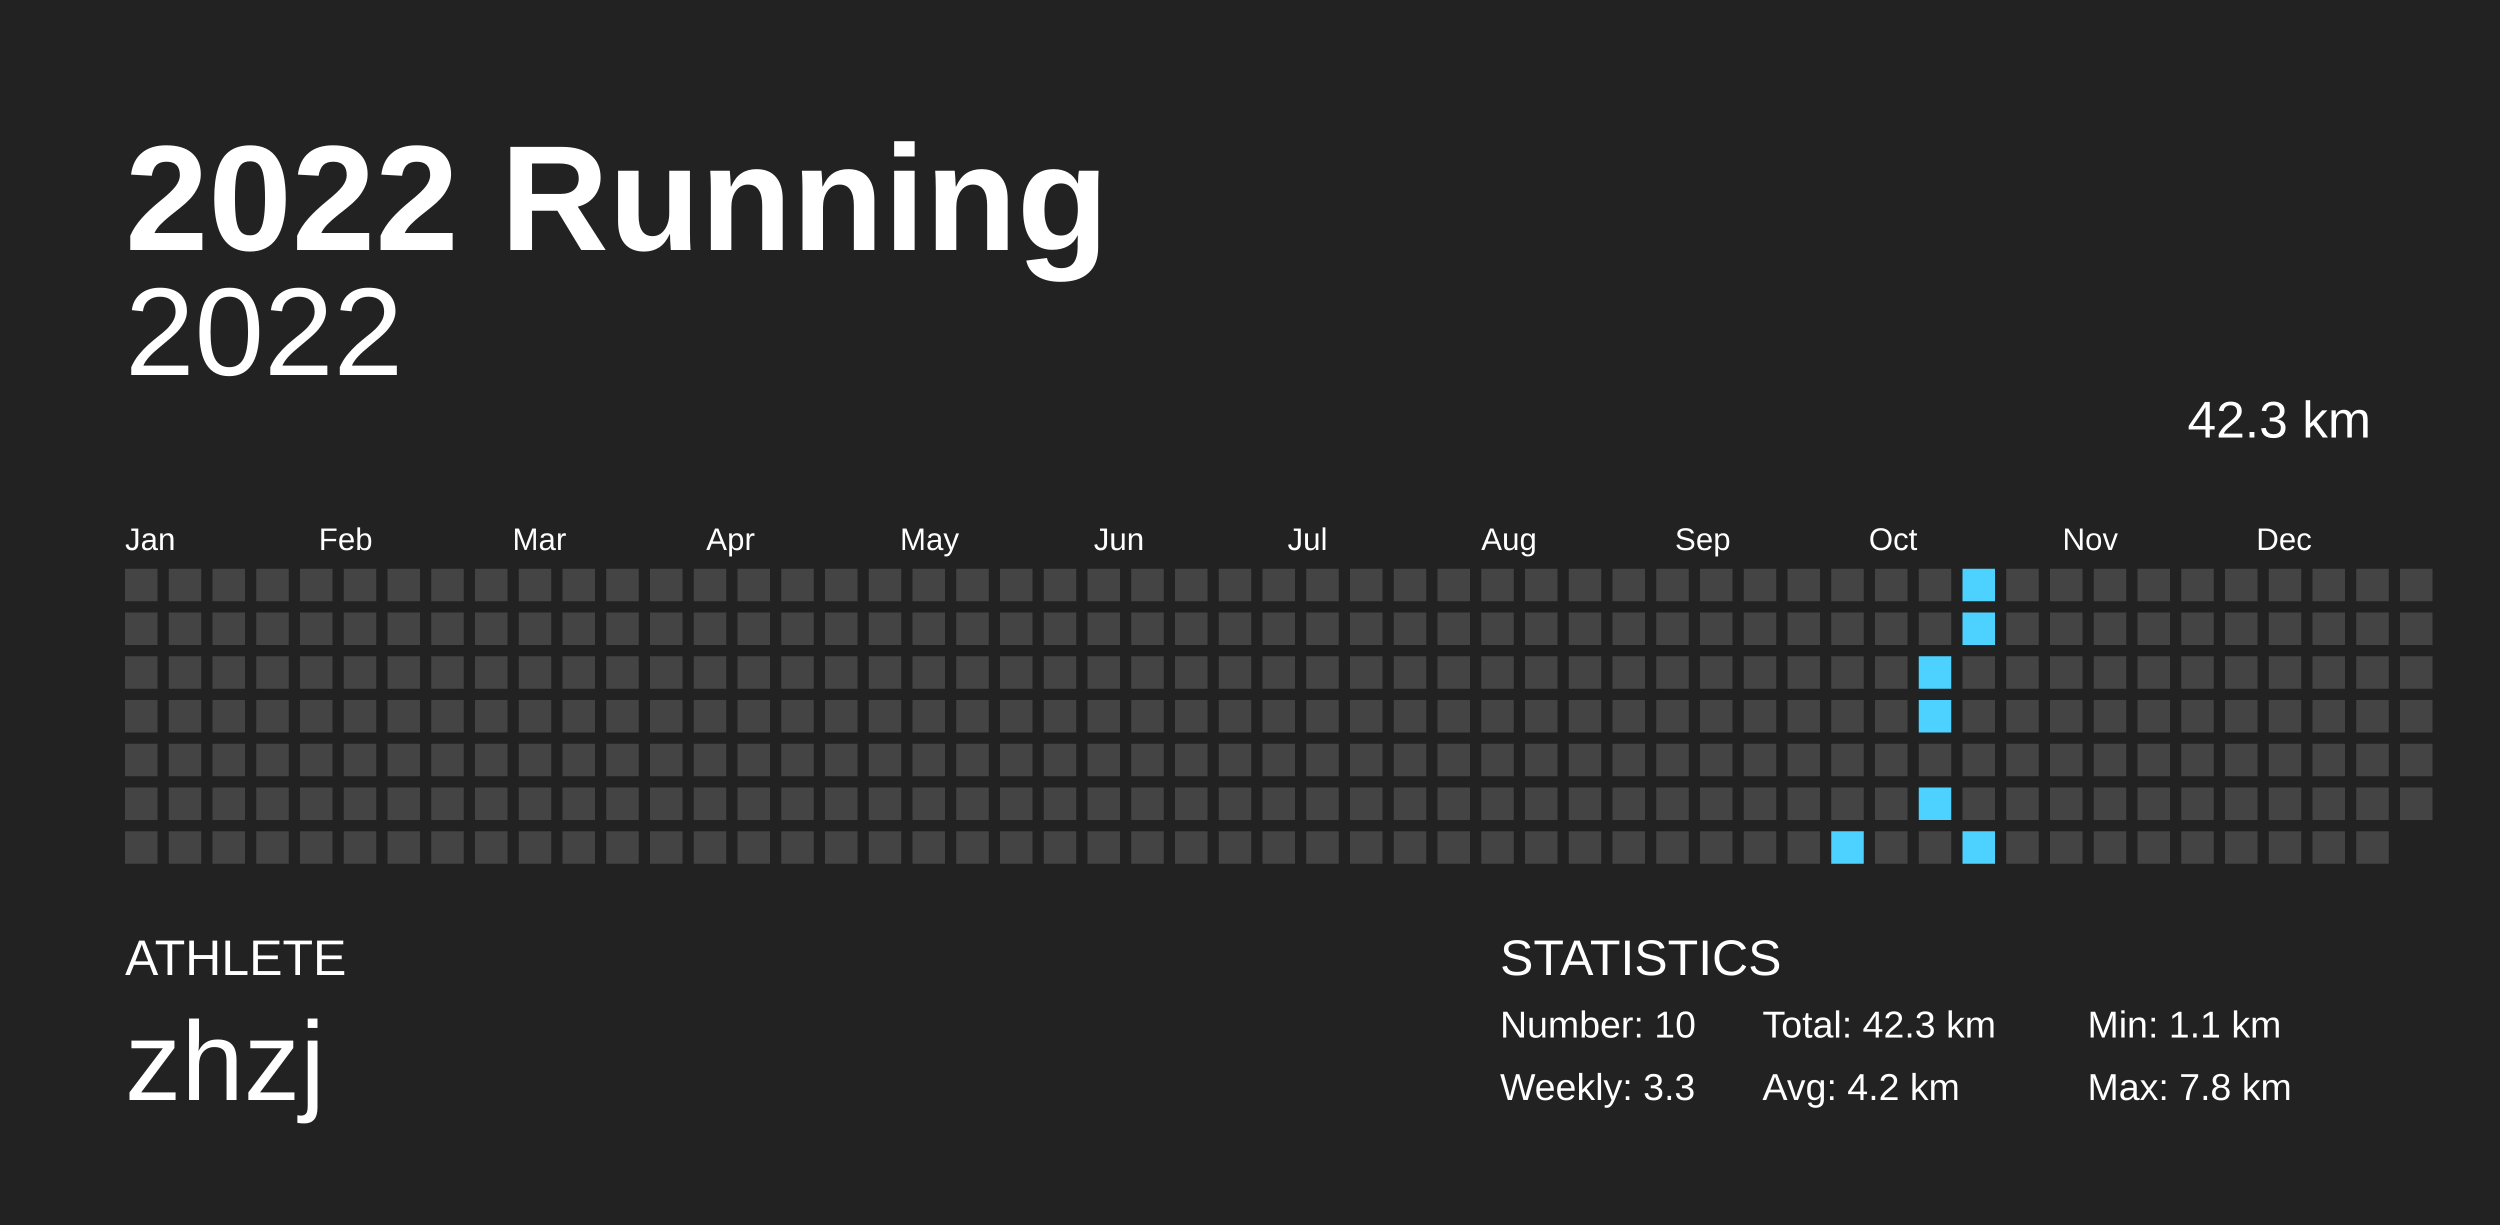
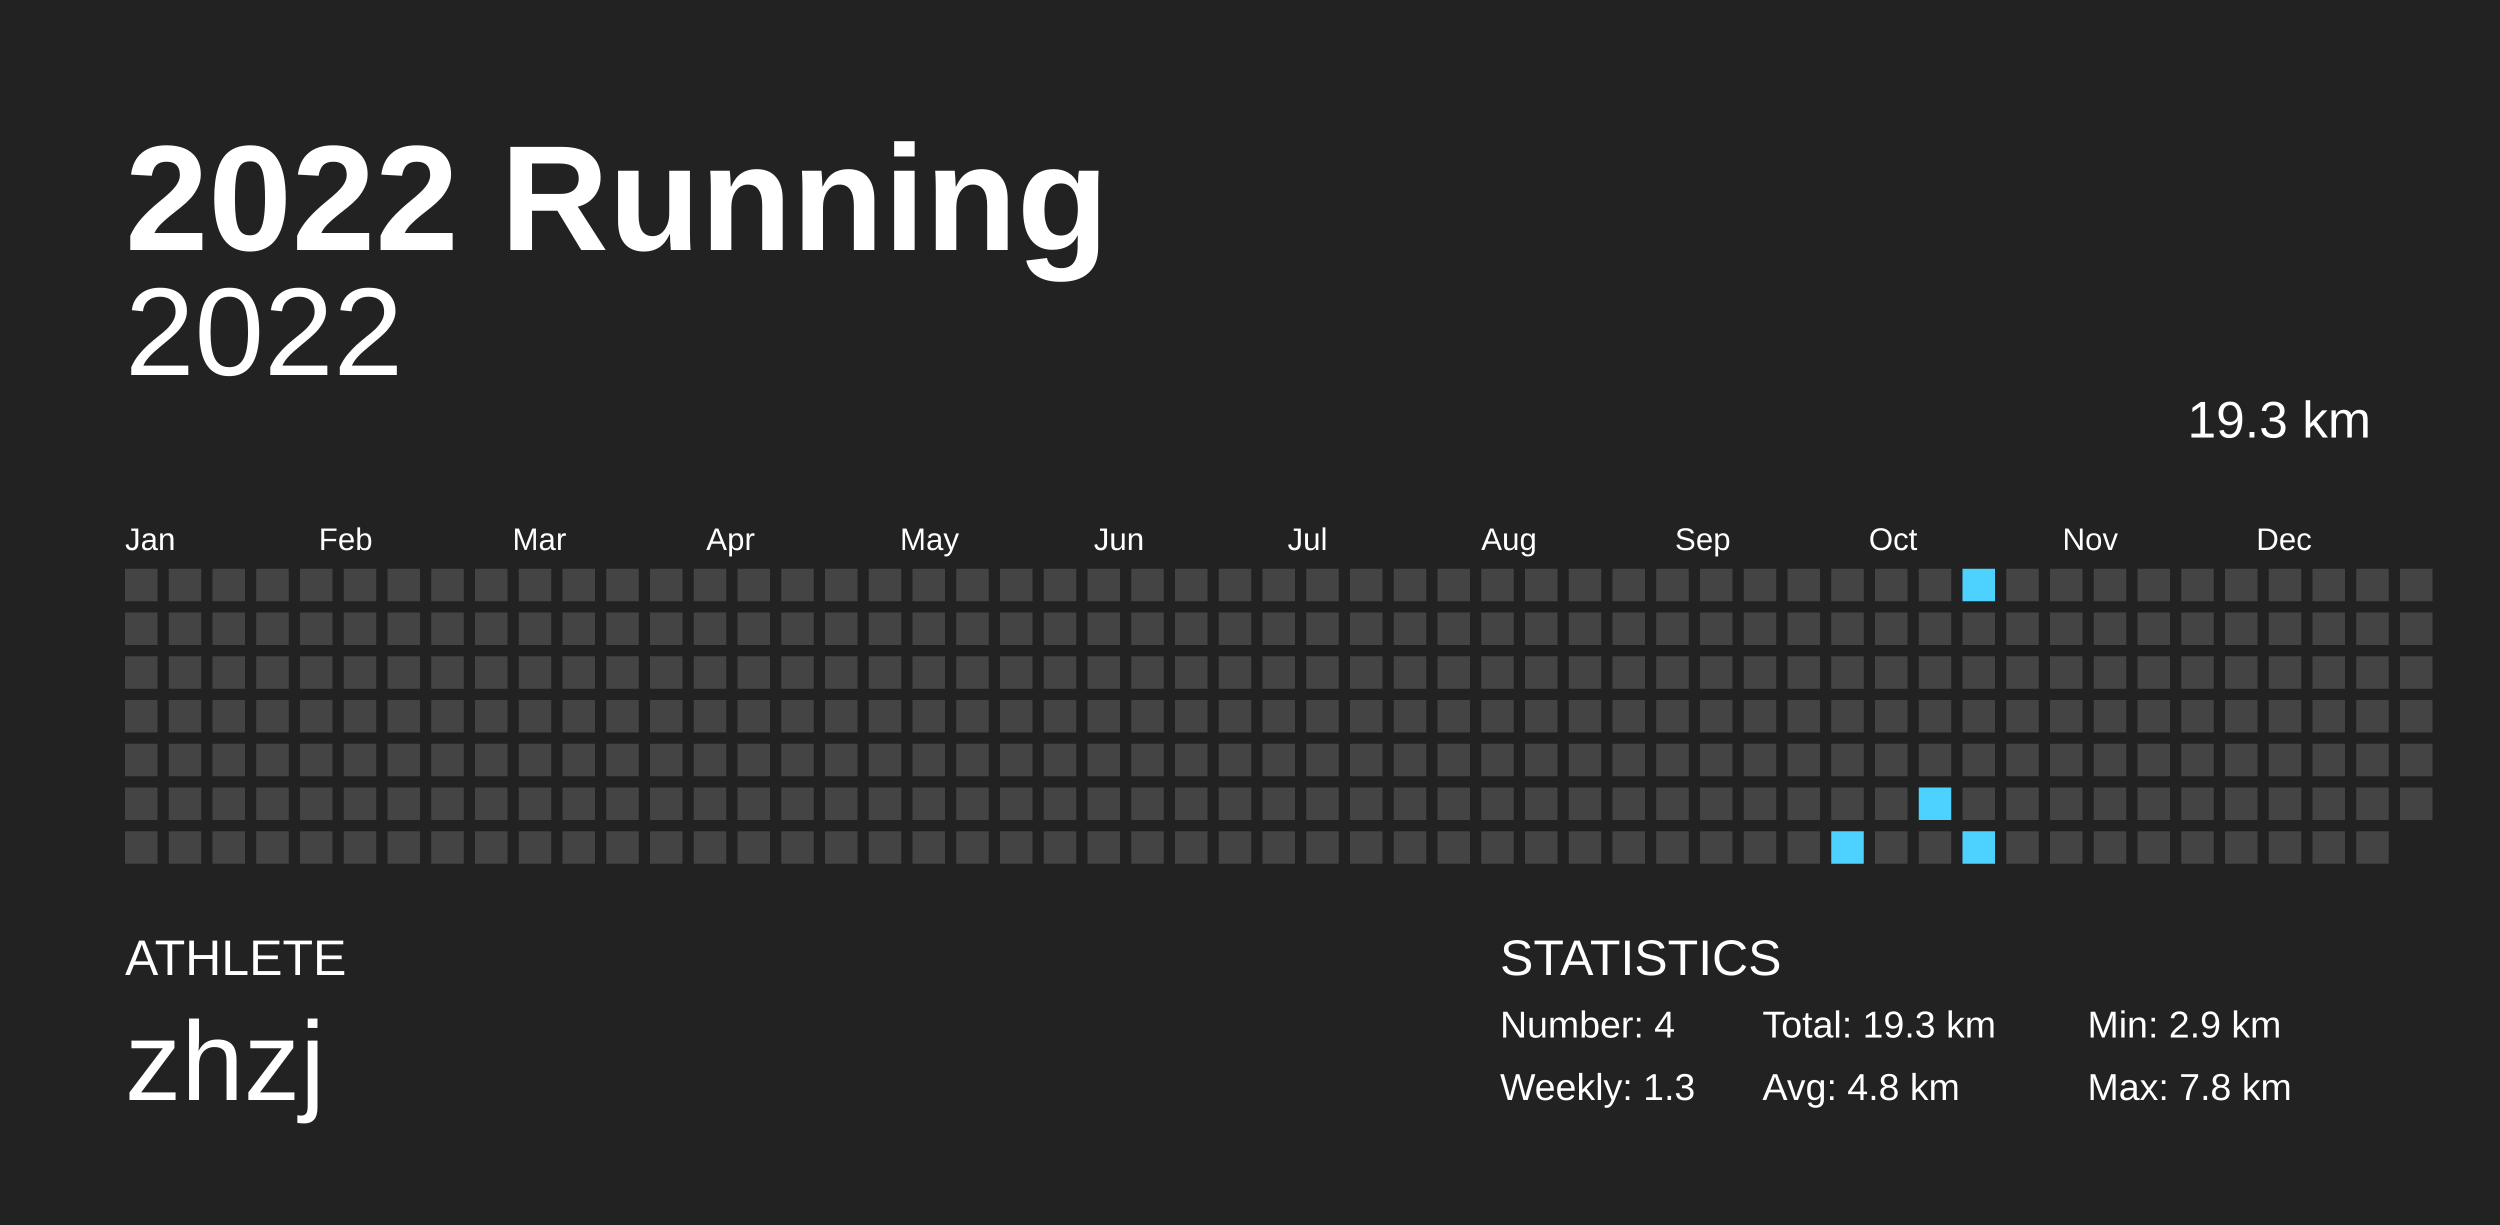
<svg xmlns="http://www.w3.org/2000/svg" baseProfile="full" height="98mm" version="1.1" viewBox="0,0,200,98" width="200mm">
  <defs />
  <rect fill="#222222" height="98" width="200" x="0" y="0" />
  <text fill="#FFFFFF" style="font-size:12px; font-family:Arial; font-weight:bold;" x="10" y="20">2022 Running</text>
  <text fill="#FFFFFF" style="font-size:4px; font-family:Arial" x="10" y="78">ATHLETE</text>
  <text fill="#FFFFFF" style="font-size:9px; font-family:Arial" x="10" y="88">zhzj</text>
  <text fill="#FFFFFF" style="font-size:4px; font-family:Arial" x="120" y="78">STATISTICS</text>
-   <text fill="#FFFFFF" style="font-size:3px; font-family:Arial" x="120" y="83">Number: 10</text>
-   <text fill="#FFFFFF" style="font-size:3px; font-family:Arial" x="120" y="88">Weekly: 3.3</text>
-   <text fill="#FFFFFF" style="font-size:3px; font-family:Arial" x="141" y="83">Total: 42.3 km</text>
-   <text fill="#FFFFFF" style="font-size:3px; font-family:Arial" x="141" y="88">Avg: 4.2 km</text>
-   <text fill="#FFFFFF" style="font-size:3px; font-family:Arial" x="167" y="83">Min: 1.1 km</text>
+   <text fill="#FFFFFF" style="font-size:3px; font-family:Arial" x="120" y="83">Number: 4</text>
+   <text fill="#FFFFFF" style="font-size:3px; font-family:Arial" x="120" y="88">Weekly: 1.3</text>
+   <text fill="#FFFFFF" style="font-size:3px; font-family:Arial" x="141" y="83">Total: 19.3 km</text>
+   <text fill="#FFFFFF" style="font-size:3px; font-family:Arial" x="141" y="88">Avg: 4.8 km</text>
+   <text fill="#FFFFFF" style="font-size:3px; font-family:Arial" x="167" y="83">Min: 2.9 km</text>
  <text fill="#FFFFFF" style="font-size:3px; font-family:Arial" x="167" y="88">Max: 7.8 km</text>
  <text alignment-baseline="hanging" fill="#FFFFFF" style="font-size:10.0px; font-family:Arial;" x="10" y="30">2022</text>
-   <text alignment-baseline="hanging" fill="#FFFFFF" style="font-size:4.125px; font-family:Arial;" x="175" y="35">42.3 km</text>
+   <text alignment-baseline="hanging" fill="#FFFFFF" style="font-size:4.125px; font-family:Arial;" x="175" y="35">19.3 km</text>
  <text fill="#FFFFFF" style="font-size:2.5px; font-family:Arial" x="10.0" y="44">Jan</text>
  <text fill="#FFFFFF" style="font-size:2.5px; font-family:Arial" x="25.5" y="44">Feb</text>
  <text fill="#FFFFFF" style="font-size:2.5px; font-family:Arial" x="41.0" y="44">Mar</text>
  <text fill="#FFFFFF" style="font-size:2.5px; font-family:Arial" x="56.5" y="44">Apr</text>
  <text fill="#FFFFFF" style="font-size:2.5px; font-family:Arial" x="72.0" y="44">May</text>
  <text fill="#FFFFFF" style="font-size:2.5px; font-family:Arial" x="87.5" y="44">Jun</text>
  <text fill="#FFFFFF" style="font-size:2.5px; font-family:Arial" x="103.0" y="44">Jul</text>
  <text fill="#FFFFFF" style="font-size:2.5px; font-family:Arial" x="118.5" y="44">Aug</text>
  <text fill="#FFFFFF" style="font-size:2.5px; font-family:Arial" x="134.0" y="44">Sep</text>
  <text fill="#FFFFFF" style="font-size:2.5px; font-family:Arial" x="149.5" y="44">Oct</text>
  <text fill="#FFFFFF" style="font-size:2.5px; font-family:Arial" x="165.0" y="44">Nov</text>
  <text fill="#FFFFFF" style="font-size:2.5px; font-family:Arial" x="180.5" y="44">Dec</text>
  <rect fill="#444444" height="2.6" width="2.6" x="10.0" y="45.5" />
  <rect fill="#444444" height="2.6" width="2.6" x="10.0" y="49.0" />
  <rect fill="#444444" height="2.6" width="2.6" x="10.0" y="52.5" />
  <rect fill="#444444" height="2.6" width="2.6" x="10.0" y="56.0" />
  <rect fill="#444444" height="2.6" width="2.6" x="10.0" y="59.5" />
  <rect fill="#444444" height="2.6" width="2.6" x="10.0" y="63.0" />
  <rect fill="#444444" height="2.6" width="2.6" x="10.0" y="66.5" />
  <rect fill="#444444" height="2.6" width="2.6" x="13.5" y="45.5" />
  <rect fill="#444444" height="2.6" width="2.6" x="13.5" y="49.0" />
  <rect fill="#444444" height="2.6" width="2.6" x="13.5" y="52.5" />
  <rect fill="#444444" height="2.6" width="2.6" x="13.5" y="56.0" />
  <rect fill="#444444" height="2.6" width="2.6" x="13.5" y="59.5" />
  <rect fill="#444444" height="2.6" width="2.6" x="13.5" y="63.0" />
  <rect fill="#444444" height="2.6" width="2.6" x="13.5" y="66.5" />
  <rect fill="#444444" height="2.6" width="2.6" x="17.0" y="45.5" />
  <rect fill="#444444" height="2.6" width="2.6" x="17.0" y="49.0" />
  <rect fill="#444444" height="2.6" width="2.6" x="17.0" y="52.5" />
  <rect fill="#444444" height="2.6" width="2.6" x="17.0" y="56.0" />
  <rect fill="#444444" height="2.6" width="2.6" x="17.0" y="59.5" />
  <rect fill="#444444" height="2.6" width="2.6" x="17.0" y="63.0" />
  <rect fill="#444444" height="2.6" width="2.6" x="17.0" y="66.5" />
  <rect fill="#444444" height="2.6" width="2.6" x="20.5" y="45.5" />
  <rect fill="#444444" height="2.6" width="2.6" x="20.5" y="49.0" />
  <rect fill="#444444" height="2.6" width="2.6" x="20.5" y="52.5" />
  <rect fill="#444444" height="2.6" width="2.6" x="20.5" y="56.0" />
  <rect fill="#444444" height="2.6" width="2.6" x="20.5" y="59.5" />
  <rect fill="#444444" height="2.6" width="2.6" x="20.5" y="63.0" />
  <rect fill="#444444" height="2.6" width="2.6" x="20.5" y="66.5" />
  <rect fill="#444444" height="2.6" width="2.6" x="24.0" y="45.5" />
  <rect fill="#444444" height="2.6" width="2.6" x="24.0" y="49.0" />
  <rect fill="#444444" height="2.6" width="2.6" x="24.0" y="52.5" />
  <rect fill="#444444" height="2.6" width="2.6" x="24.0" y="56.0" />
  <rect fill="#444444" height="2.6" width="2.6" x="24.0" y="59.5" />
  <rect fill="#444444" height="2.6" width="2.6" x="24.0" y="63.0" />
  <rect fill="#444444" height="2.6" width="2.6" x="24.0" y="66.5" />
  <rect fill="#444444" height="2.6" width="2.6" x="27.5" y="45.5" />
  <rect fill="#444444" height="2.6" width="2.6" x="27.5" y="49.0" />
  <rect fill="#444444" height="2.6" width="2.6" x="27.5" y="52.5" />
  <rect fill="#444444" height="2.6" width="2.6" x="27.5" y="56.0" />
  <rect fill="#444444" height="2.6" width="2.6" x="27.5" y="59.5" />
  <rect fill="#444444" height="2.6" width="2.6" x="27.5" y="63.0" />
  <rect fill="#444444" height="2.6" width="2.6" x="27.5" y="66.5" />
  <rect fill="#444444" height="2.6" width="2.6" x="31.0" y="45.5" />
  <rect fill="#444444" height="2.6" width="2.6" x="31.0" y="49.0" />
  <rect fill="#444444" height="2.6" width="2.6" x="31.0" y="52.5" />
  <rect fill="#444444" height="2.6" width="2.6" x="31.0" y="56.0" />
  <rect fill="#444444" height="2.6" width="2.6" x="31.0" y="59.5" />
  <rect fill="#444444" height="2.6" width="2.6" x="31.0" y="63.0" />
  <rect fill="#444444" height="2.6" width="2.6" x="31.0" y="66.5" />
  <rect fill="#444444" height="2.6" width="2.6" x="34.5" y="45.5" />
  <rect fill="#444444" height="2.6" width="2.6" x="34.5" y="49.0" />
  <rect fill="#444444" height="2.6" width="2.6" x="34.5" y="52.5" />
  <rect fill="#444444" height="2.6" width="2.6" x="34.5" y="56.0" />
  <rect fill="#444444" height="2.6" width="2.6" x="34.5" y="59.5" />
  <rect fill="#444444" height="2.6" width="2.6" x="34.5" y="63.0" />
  <rect fill="#444444" height="2.6" width="2.6" x="34.5" y="66.5" />
  <rect fill="#444444" height="2.6" width="2.6" x="38.0" y="45.5" />
  <rect fill="#444444" height="2.6" width="2.6" x="38.0" y="49.0" />
  <rect fill="#444444" height="2.6" width="2.6" x="38.0" y="52.5" />
  <rect fill="#444444" height="2.6" width="2.6" x="38.0" y="56.0" />
  <rect fill="#444444" height="2.6" width="2.6" x="38.0" y="59.5" />
  <rect fill="#444444" height="2.6" width="2.6" x="38.0" y="63.0" />
  <rect fill="#444444" height="2.6" width="2.6" x="38.0" y="66.5" />
  <rect fill="#444444" height="2.6" width="2.6" x="41.5" y="45.5" />
  <rect fill="#444444" height="2.6" width="2.6" x="41.5" y="49.0" />
  <rect fill="#444444" height="2.6" width="2.6" x="41.5" y="52.5" />
  <rect fill="#444444" height="2.6" width="2.6" x="41.5" y="56.0" />
  <rect fill="#444444" height="2.6" width="2.6" x="41.5" y="59.5" />
  <rect fill="#444444" height="2.6" width="2.6" x="41.5" y="63.0" />
  <rect fill="#444444" height="2.6" width="2.6" x="41.5" y="66.5" />
  <rect fill="#444444" height="2.6" width="2.6" x="45.0" y="45.5" />
  <rect fill="#444444" height="2.6" width="2.6" x="45.0" y="49.0" />
  <rect fill="#444444" height="2.6" width="2.6" x="45.0" y="52.5" />
  <rect fill="#444444" height="2.6" width="2.6" x="45.0" y="56.0" />
  <rect fill="#444444" height="2.6" width="2.6" x="45.0" y="59.5" />
  <rect fill="#444444" height="2.6" width="2.6" x="45.0" y="63.0" />
  <rect fill="#444444" height="2.6" width="2.6" x="45.0" y="66.5" />
  <rect fill="#444444" height="2.6" width="2.6" x="48.5" y="45.5" />
  <rect fill="#444444" height="2.6" width="2.6" x="48.5" y="49.0" />
  <rect fill="#444444" height="2.6" width="2.6" x="48.5" y="52.5" />
  <rect fill="#444444" height="2.6" width="2.6" x="48.5" y="56.0" />
  <rect fill="#444444" height="2.6" width="2.6" x="48.5" y="59.5" />
  <rect fill="#444444" height="2.6" width="2.6" x="48.5" y="63.0" />
  <rect fill="#444444" height="2.6" width="2.6" x="48.5" y="66.5" />
  <rect fill="#444444" height="2.6" width="2.6" x="52.0" y="45.5" />
  <rect fill="#444444" height="2.6" width="2.6" x="52.0" y="49.0" />
  <rect fill="#444444" height="2.6" width="2.6" x="52.0" y="52.5" />
  <rect fill="#444444" height="2.6" width="2.6" x="52.0" y="56.0" />
  <rect fill="#444444" height="2.6" width="2.6" x="52.0" y="59.5" />
  <rect fill="#444444" height="2.6" width="2.6" x="52.0" y="63.0" />
  <rect fill="#444444" height="2.6" width="2.6" x="52.0" y="66.5" />
  <rect fill="#444444" height="2.6" width="2.6" x="55.5" y="45.5" />
  <rect fill="#444444" height="2.6" width="2.6" x="55.5" y="49.0" />
  <rect fill="#444444" height="2.6" width="2.6" x="55.5" y="52.5" />
  <rect fill="#444444" height="2.6" width="2.6" x="55.5" y="56.0" />
  <rect fill="#444444" height="2.6" width="2.6" x="55.5" y="59.5" />
  <rect fill="#444444" height="2.6" width="2.6" x="55.5" y="63.0" />
  <rect fill="#444444" height="2.6" width="2.6" x="55.5" y="66.5" />
  <rect fill="#444444" height="2.6" width="2.6" x="59.0" y="45.5" />
  <rect fill="#444444" height="2.6" width="2.6" x="59.0" y="49.0" />
  <rect fill="#444444" height="2.6" width="2.6" x="59.0" y="52.5" />
  <rect fill="#444444" height="2.6" width="2.6" x="59.0" y="56.0" />
  <rect fill="#444444" height="2.6" width="2.6" x="59.0" y="59.5" />
  <rect fill="#444444" height="2.6" width="2.6" x="59.0" y="63.0" />
  <rect fill="#444444" height="2.6" width="2.6" x="59.0" y="66.5" />
  <rect fill="#444444" height="2.6" width="2.6" x="62.5" y="45.5" />
  <rect fill="#444444" height="2.6" width="2.6" x="62.5" y="49.0" />
  <rect fill="#444444" height="2.6" width="2.6" x="62.5" y="52.5" />
  <rect fill="#444444" height="2.6" width="2.6" x="62.5" y="56.0" />
  <rect fill="#444444" height="2.6" width="2.6" x="62.5" y="59.5" />
  <rect fill="#444444" height="2.6" width="2.6" x="62.5" y="63.0" />
  <rect fill="#444444" height="2.6" width="2.6" x="62.5" y="66.5" />
  <rect fill="#444444" height="2.6" width="2.6" x="66.0" y="45.5" />
  <rect fill="#444444" height="2.6" width="2.6" x="66.0" y="49.0" />
  <rect fill="#444444" height="2.6" width="2.6" x="66.0" y="52.5" />
  <rect fill="#444444" height="2.6" width="2.6" x="66.0" y="56.0" />
  <rect fill="#444444" height="2.6" width="2.6" x="66.0" y="59.5" />
  <rect fill="#444444" height="2.6" width="2.6" x="66.0" y="63.0" />
  <rect fill="#444444" height="2.6" width="2.6" x="66.0" y="66.5" />
  <rect fill="#444444" height="2.6" width="2.6" x="69.5" y="45.5" />
  <rect fill="#444444" height="2.6" width="2.6" x="69.5" y="49.0" />
  <rect fill="#444444" height="2.6" width="2.6" x="69.5" y="52.5" />
  <rect fill="#444444" height="2.6" width="2.6" x="69.5" y="56.0" />
  <rect fill="#444444" height="2.6" width="2.6" x="69.5" y="59.5" />
  <rect fill="#444444" height="2.6" width="2.6" x="69.5" y="63.0" />
  <rect fill="#444444" height="2.6" width="2.6" x="69.5" y="66.5" />
  <rect fill="#444444" height="2.6" width="2.6" x="73.0" y="45.5" />
  <rect fill="#444444" height="2.6" width="2.6" x="73.0" y="49.0" />
  <rect fill="#444444" height="2.6" width="2.6" x="73.0" y="52.5" />
  <rect fill="#444444" height="2.6" width="2.6" x="73.0" y="56.0" />
  <rect fill="#444444" height="2.6" width="2.6" x="73.0" y="59.5" />
  <rect fill="#444444" height="2.6" width="2.6" x="73.0" y="63.0" />
  <rect fill="#444444" height="2.6" width="2.6" x="73.0" y="66.5" />
  <rect fill="#444444" height="2.6" width="2.6" x="76.5" y="45.5" />
  <rect fill="#444444" height="2.6" width="2.6" x="76.5" y="49.0" />
  <rect fill="#444444" height="2.6" width="2.6" x="76.5" y="52.5" />
  <rect fill="#444444" height="2.6" width="2.6" x="76.5" y="56.0" />
  <rect fill="#444444" height="2.6" width="2.6" x="76.5" y="59.5" />
  <rect fill="#444444" height="2.6" width="2.6" x="76.5" y="63.0" />
  <rect fill="#444444" height="2.6" width="2.6" x="76.5" y="66.5" />
  <rect fill="#444444" height="2.6" width="2.6" x="80.0" y="45.5" />
  <rect fill="#444444" height="2.6" width="2.6" x="80.0" y="49.0" />
  <rect fill="#444444" height="2.6" width="2.6" x="80.0" y="52.5" />
  <rect fill="#444444" height="2.6" width="2.6" x="80.0" y="56.0" />
  <rect fill="#444444" height="2.6" width="2.6" x="80.0" y="59.5" />
  <rect fill="#444444" height="2.6" width="2.6" x="80.0" y="63.0" />
  <rect fill="#444444" height="2.6" width="2.6" x="80.0" y="66.5" />
  <rect fill="#444444" height="2.6" width="2.6" x="83.5" y="45.5" />
  <rect fill="#444444" height="2.6" width="2.6" x="83.5" y="49.0" />
  <rect fill="#444444" height="2.6" width="2.6" x="83.5" y="52.5" />
  <rect fill="#444444" height="2.6" width="2.6" x="83.5" y="56.0" />
  <rect fill="#444444" height="2.6" width="2.6" x="83.5" y="59.5" />
  <rect fill="#444444" height="2.6" width="2.6" x="83.5" y="63.0" />
  <rect fill="#444444" height="2.6" width="2.6" x="83.5" y="66.5" />
  <rect fill="#444444" height="2.6" width="2.6" x="87.0" y="45.5" />
  <rect fill="#444444" height="2.6" width="2.6" x="87.0" y="49.0" />
  <rect fill="#444444" height="2.6" width="2.6" x="87.0" y="52.5" />
  <rect fill="#444444" height="2.6" width="2.6" x="87.0" y="56.0" />
  <rect fill="#444444" height="2.6" width="2.6" x="87.0" y="59.5" />
  <rect fill="#444444" height="2.6" width="2.6" x="87.0" y="63.0" />
  <rect fill="#444444" height="2.6" width="2.6" x="87.0" y="66.5" />
  <rect fill="#444444" height="2.6" width="2.6" x="90.5" y="45.5" />
  <rect fill="#444444" height="2.6" width="2.6" x="90.5" y="49.0" />
  <rect fill="#444444" height="2.6" width="2.6" x="90.5" y="52.5" />
  <rect fill="#444444" height="2.6" width="2.6" x="90.5" y="56.0" />
  <rect fill="#444444" height="2.6" width="2.6" x="90.5" y="59.5" />
  <rect fill="#444444" height="2.6" width="2.6" x="90.5" y="63.0" />
  <rect fill="#444444" height="2.6" width="2.6" x="90.5" y="66.5" />
  <rect fill="#444444" height="2.6" width="2.6" x="94.0" y="45.5" />
  <rect fill="#444444" height="2.6" width="2.6" x="94.0" y="49.0" />
  <rect fill="#444444" height="2.6" width="2.6" x="94.0" y="52.5" />
  <rect fill="#444444" height="2.6" width="2.6" x="94.0" y="56.0" />
  <rect fill="#444444" height="2.6" width="2.6" x="94.0" y="59.5" />
  <rect fill="#444444" height="2.6" width="2.6" x="94.0" y="63.0" />
  <rect fill="#444444" height="2.6" width="2.6" x="94.0" y="66.5" />
  <rect fill="#444444" height="2.6" width="2.6" x="97.5" y="45.5" />
  <rect fill="#444444" height="2.6" width="2.6" x="97.5" y="49.0" />
  <rect fill="#444444" height="2.6" width="2.6" x="97.5" y="52.5" />
  <rect fill="#444444" height="2.6" width="2.6" x="97.5" y="56.0" />
  <rect fill="#444444" height="2.6" width="2.6" x="97.5" y="59.5" />
  <rect fill="#444444" height="2.6" width="2.6" x="97.5" y="63.0" />
  <rect fill="#444444" height="2.6" width="2.6" x="97.5" y="66.5" />
  <rect fill="#444444" height="2.6" width="2.6" x="101.0" y="45.5" />
  <rect fill="#444444" height="2.6" width="2.6" x="101.0" y="49.0" />
  <rect fill="#444444" height="2.6" width="2.6" x="101.0" y="52.5" />
  <rect fill="#444444" height="2.6" width="2.6" x="101.0" y="56.0" />
  <rect fill="#444444" height="2.6" width="2.6" x="101.0" y="59.5" />
  <rect fill="#444444" height="2.6" width="2.6" x="101.0" y="63.0" />
  <rect fill="#444444" height="2.6" width="2.6" x="101.0" y="66.5" />
  <rect fill="#444444" height="2.6" width="2.6" x="104.5" y="45.5" />
  <rect fill="#444444" height="2.6" width="2.6" x="104.5" y="49.0" />
  <rect fill="#444444" height="2.6" width="2.6" x="104.5" y="52.5" />
  <rect fill="#444444" height="2.6" width="2.6" x="104.5" y="56.0" />
  <rect fill="#444444" height="2.6" width="2.6" x="104.5" y="59.5" />
  <rect fill="#444444" height="2.6" width="2.6" x="104.5" y="63.0" />
  <rect fill="#444444" height="2.6" width="2.6" x="104.5" y="66.5" />
  <rect fill="#444444" height="2.6" width="2.6" x="108.0" y="45.5" />
  <rect fill="#444444" height="2.6" width="2.6" x="108.0" y="49.0" />
  <rect fill="#444444" height="2.6" width="2.6" x="108.0" y="52.5" />
  <rect fill="#444444" height="2.6" width="2.6" x="108.0" y="56.0" />
  <rect fill="#444444" height="2.6" width="2.6" x="108.0" y="59.5" />
  <rect fill="#444444" height="2.6" width="2.6" x="108.0" y="63.0" />
  <rect fill="#444444" height="2.6" width="2.6" x="108.0" y="66.5" />
  <rect fill="#444444" height="2.6" width="2.6" x="111.5" y="45.5" />
  <rect fill="#444444" height="2.6" width="2.6" x="111.5" y="49.0" />
  <rect fill="#444444" height="2.6" width="2.6" x="111.5" y="52.5" />
  <rect fill="#444444" height="2.6" width="2.6" x="111.5" y="56.0" />
  <rect fill="#444444" height="2.6" width="2.6" x="111.5" y="59.5" />
  <rect fill="#444444" height="2.6" width="2.6" x="111.5" y="63.0" />
  <rect fill="#444444" height="2.6" width="2.6" x="111.5" y="66.5" />
  <rect fill="#444444" height="2.6" width="2.6" x="115.0" y="45.5" />
  <rect fill="#444444" height="2.6" width="2.6" x="115.0" y="49.0" />
  <rect fill="#444444" height="2.6" width="2.6" x="115.0" y="52.5" />
  <rect fill="#444444" height="2.6" width="2.6" x="115.0" y="56.0" />
  <rect fill="#444444" height="2.6" width="2.6" x="115.0" y="59.5" />
  <rect fill="#444444" height="2.6" width="2.6" x="115.0" y="63.0" />
  <rect fill="#444444" height="2.6" width="2.6" x="115.0" y="66.5" />
  <rect fill="#444444" height="2.6" width="2.6" x="118.5" y="45.5" />
  <rect fill="#444444" height="2.6" width="2.6" x="118.5" y="49.0" />
  <rect fill="#444444" height="2.6" width="2.6" x="118.5" y="52.5" />
  <rect fill="#444444" height="2.6" width="2.6" x="118.5" y="56.0" />
  <rect fill="#444444" height="2.6" width="2.6" x="118.5" y="59.5" />
  <rect fill="#444444" height="2.6" width="2.6" x="118.5" y="63.0" />
  <rect fill="#444444" height="2.6" width="2.6" x="118.5" y="66.5" />
  <rect fill="#444444" height="2.6" width="2.6" x="122.0" y="45.5" />
  <rect fill="#444444" height="2.6" width="2.6" x="122.0" y="49.0" />
  <rect fill="#444444" height="2.6" width="2.6" x="122.0" y="52.5" />
  <rect fill="#444444" height="2.6" width="2.6" x="122.0" y="56.0" />
  <rect fill="#444444" height="2.6" width="2.6" x="122.0" y="59.5" />
  <rect fill="#444444" height="2.6" width="2.6" x="122.0" y="63.0" />
  <rect fill="#444444" height="2.6" width="2.6" x="122.0" y="66.5" />
  <rect fill="#444444" height="2.6" width="2.6" x="125.5" y="45.5" />
  <rect fill="#444444" height="2.6" width="2.6" x="125.5" y="49.0" />
  <rect fill="#444444" height="2.6" width="2.6" x="125.5" y="52.5" />
  <rect fill="#444444" height="2.6" width="2.6" x="125.5" y="56.0" />
  <rect fill="#444444" height="2.6" width="2.6" x="125.5" y="59.5" />
  <rect fill="#444444" height="2.6" width="2.6" x="125.5" y="63.0" />
  <rect fill="#444444" height="2.6" width="2.6" x="125.5" y="66.5" />
  <rect fill="#444444" height="2.6" width="2.6" x="129.0" y="45.5" />
  <rect fill="#444444" height="2.6" width="2.6" x="129.0" y="49.0" />
  <rect fill="#444444" height="2.6" width="2.6" x="129.0" y="52.5" />
  <rect fill="#444444" height="2.6" width="2.6" x="129.0" y="56.0" />
  <rect fill="#444444" height="2.6" width="2.6" x="129.0" y="59.5" />
  <rect fill="#444444" height="2.6" width="2.6" x="129.0" y="63.0" />
  <rect fill="#444444" height="2.6" width="2.6" x="129.0" y="66.5" />
  <rect fill="#444444" height="2.6" width="2.6" x="132.5" y="45.5" />
  <rect fill="#444444" height="2.6" width="2.6" x="132.5" y="49.0" />
  <rect fill="#444444" height="2.6" width="2.6" x="132.5" y="52.5" />
  <rect fill="#444444" height="2.6" width="2.6" x="132.5" y="56.0" />
  <rect fill="#444444" height="2.6" width="2.6" x="132.5" y="59.5" />
  <rect fill="#444444" height="2.6" width="2.6" x="132.5" y="63.0" />
  <rect fill="#444444" height="2.6" width="2.6" x="132.5" y="66.5" />
  <rect fill="#444444" height="2.6" width="2.6" x="136.0" y="45.5" />
  <rect fill="#444444" height="2.6" width="2.6" x="136.0" y="49.0" />
  <rect fill="#444444" height="2.6" width="2.6" x="136.0" y="52.5" />
  <rect fill="#444444" height="2.6" width="2.6" x="136.0" y="56.0" />
  <rect fill="#444444" height="2.6" width="2.6" x="136.0" y="59.5" />
  <rect fill="#444444" height="2.6" width="2.6" x="136.0" y="63.0" />
  <rect fill="#444444" height="2.6" width="2.6" x="136.0" y="66.5" />
  <rect fill="#444444" height="2.6" width="2.6" x="139.5" y="45.5" />
  <rect fill="#444444" height="2.6" width="2.6" x="139.5" y="49.0" />
  <rect fill="#444444" height="2.6" width="2.6" x="139.5" y="52.5" />
  <rect fill="#444444" height="2.6" width="2.6" x="139.5" y="56.0" />
  <rect fill="#444444" height="2.6" width="2.6" x="139.5" y="59.5" />
  <rect fill="#444444" height="2.6" width="2.6" x="139.5" y="63.0" />
  <rect fill="#444444" height="2.6" width="2.6" x="139.5" y="66.5" />
  <rect fill="#444444" height="2.6" width="2.6" x="143.0" y="45.5" />
  <rect fill="#444444" height="2.6" width="2.6" x="143.0" y="49.0" />
  <rect fill="#444444" height="2.6" width="2.6" x="143.0" y="52.5" />
  <rect fill="#444444" height="2.6" width="2.6" x="143.0" y="56.0" />
  <rect fill="#444444" height="2.6" width="2.6" x="143.0" y="59.5" />
  <rect fill="#444444" height="2.6" width="2.6" x="143.0" y="63.0" />
  <rect fill="#444444" height="2.6" width="2.6" x="143.0" y="66.5" />
  <rect fill="#444444" height="2.6" width="2.6" x="146.5" y="45.5" />
  <rect fill="#444444" height="2.6" width="2.6" x="146.5" y="49.0" />
  <rect fill="#444444" height="2.6" width="2.6" x="146.5" y="52.5" />
  <rect fill="#444444" height="2.6" width="2.6" x="146.5" y="56.0" />
  <rect fill="#444444" height="2.6" width="2.6" x="146.5" y="59.5" />
  <rect fill="#444444" height="2.6" width="2.6" x="146.5" y="63.0" />
  <rect fill="#4dd2ff" height="2.6" width="2.6" x="146.5" y="66.5" />
  <rect fill="#444444" height="2.6" width="2.6" x="150.0" y="45.5" />
  <rect fill="#444444" height="2.6" width="2.6" x="150.0" y="49.0" />
  <rect fill="#444444" height="2.6" width="2.6" x="150.0" y="52.5" />
  <rect fill="#444444" height="2.6" width="2.6" x="150.0" y="56.0" />
  <rect fill="#444444" height="2.6" width="2.6" x="150.0" y="59.5" />
  <rect fill="#444444" height="2.6" width="2.6" x="150.0" y="63.0" />
  <rect fill="#444444" height="2.6" width="2.6" x="150.0" y="66.5" />
  <rect fill="#444444" height="2.6" width="2.6" x="153.5" y="45.5" />
  <rect fill="#444444" height="2.6" width="2.6" x="153.5" y="49.0" />
-   <rect fill="#4dd2ff" height="2.6" width="2.6" x="153.5" y="52.5" />
-   <rect fill="#4dd2ff" height="2.6" width="2.6" x="153.5" y="56.0" />
+   <rect fill="#444444" height="2.6" width="2.6" x="153.5" y="52.5" />
+   <rect fill="#444444" height="2.6" width="2.6" x="153.5" y="56.0" />
  <rect fill="#444444" height="2.6" width="2.6" x="153.5" y="59.5" />
  <rect fill="#4dd2ff" height="2.6" width="2.6" x="153.5" y="63.0" />
  <rect fill="#444444" height="2.6" width="2.6" x="153.5" y="66.5" />
  <rect fill="#4dd2ff" height="2.6" width="2.6" x="157.0" y="45.5" />
-   <rect fill="#4dd2ff" height="2.6" width="2.6" x="157.0" y="49.0" />
+   <rect fill="#444444" height="2.6" width="2.6" x="157.0" y="49.0" />
  <rect fill="#444444" height="2.6" width="2.6" x="157.0" y="52.5" />
  <rect fill="#444444" height="2.6" width="2.6" x="157.0" y="56.0" />
  <rect fill="#444444" height="2.6" width="2.6" x="157.0" y="59.5" />
  <rect fill="#444444" height="2.6" width="2.6" x="157.0" y="63.0" />
  <rect fill="#4dd2ff" height="2.6" width="2.6" x="157.0" y="66.5" />
  <rect fill="#444444" height="2.6" width="2.6" x="160.5" y="45.5" />
  <rect fill="#444444" height="2.6" width="2.6" x="160.5" y="49.0" />
  <rect fill="#444444" height="2.6" width="2.6" x="160.5" y="52.5" />
  <rect fill="#444444" height="2.6" width="2.6" x="160.5" y="56.0" />
  <rect fill="#444444" height="2.6" width="2.6" x="160.5" y="59.5" />
  <rect fill="#444444" height="2.6" width="2.6" x="160.5" y="63.0" />
  <rect fill="#444444" height="2.6" width="2.6" x="160.5" y="66.5" />
  <rect fill="#444444" height="2.6" width="2.6" x="164.0" y="45.5" />
  <rect fill="#444444" height="2.6" width="2.6" x="164.0" y="49.0" />
  <rect fill="#444444" height="2.6" width="2.6" x="164.0" y="52.5" />
  <rect fill="#444444" height="2.6" width="2.6" x="164.0" y="56.0" />
  <rect fill="#444444" height="2.6" width="2.6" x="164.0" y="59.5" />
  <rect fill="#444444" height="2.6" width="2.6" x="164.0" y="63.0" />
  <rect fill="#444444" height="2.6" width="2.6" x="164.0" y="66.5" />
  <rect fill="#444444" height="2.6" width="2.6" x="167.5" y="45.5" />
  <rect fill="#444444" height="2.6" width="2.6" x="167.5" y="49.0" />
  <rect fill="#444444" height="2.6" width="2.6" x="167.5" y="52.5" />
  <rect fill="#444444" height="2.6" width="2.6" x="167.5" y="56.0" />
  <rect fill="#444444" height="2.6" width="2.6" x="167.5" y="59.5" />
  <rect fill="#444444" height="2.6" width="2.6" x="167.5" y="63.0" />
  <rect fill="#444444" height="2.6" width="2.6" x="167.5" y="66.5" />
  <rect fill="#444444" height="2.6" width="2.6" x="171.0" y="45.5" />
  <rect fill="#444444" height="2.6" width="2.6" x="171.0" y="49.0" />
  <rect fill="#444444" height="2.6" width="2.6" x="171.0" y="52.5" />
  <rect fill="#444444" height="2.6" width="2.6" x="171.0" y="56.0" />
  <rect fill="#444444" height="2.6" width="2.6" x="171.0" y="59.5" />
  <rect fill="#444444" height="2.6" width="2.6" x="171.0" y="63.0" />
  <rect fill="#444444" height="2.6" width="2.6" x="171.0" y="66.5" />
  <rect fill="#444444" height="2.6" width="2.6" x="174.5" y="45.5" />
  <rect fill="#444444" height="2.6" width="2.6" x="174.5" y="49.0" />
  <rect fill="#444444" height="2.6" width="2.6" x="174.5" y="52.5" />
  <rect fill="#444444" height="2.6" width="2.6" x="174.5" y="56.0" />
  <rect fill="#444444" height="2.6" width="2.6" x="174.5" y="59.5" />
  <rect fill="#444444" height="2.6" width="2.6" x="174.5" y="63.0" />
  <rect fill="#444444" height="2.6" width="2.6" x="174.5" y="66.5" />
  <rect fill="#444444" height="2.6" width="2.6" x="178.0" y="45.5" />
  <rect fill="#444444" height="2.6" width="2.6" x="178.0" y="49.0" />
  <rect fill="#444444" height="2.6" width="2.6" x="178.0" y="52.5" />
  <rect fill="#444444" height="2.6" width="2.6" x="178.0" y="56.0" />
  <rect fill="#444444" height="2.6" width="2.6" x="178.0" y="59.5" />
  <rect fill="#444444" height="2.6" width="2.6" x="178.0" y="63.0" />
  <rect fill="#444444" height="2.6" width="2.6" x="178.0" y="66.5" />
  <rect fill="#444444" height="2.6" width="2.6" x="181.5" y="45.5" />
  <rect fill="#444444" height="2.6" width="2.6" x="181.5" y="49.0" />
  <rect fill="#444444" height="2.6" width="2.6" x="181.5" y="52.5" />
  <rect fill="#444444" height="2.6" width="2.6" x="181.5" y="56.0" />
  <rect fill="#444444" height="2.6" width="2.6" x="181.5" y="59.5" />
  <rect fill="#444444" height="2.6" width="2.6" x="181.5" y="63.0" />
  <rect fill="#444444" height="2.6" width="2.6" x="181.5" y="66.5" />
  <rect fill="#444444" height="2.6" width="2.6" x="185.0" y="45.5" />
  <rect fill="#444444" height="2.6" width="2.6" x="185.0" y="49.0" />
  <rect fill="#444444" height="2.6" width="2.6" x="185.0" y="52.5" />
  <rect fill="#444444" height="2.6" width="2.6" x="185.0" y="56.0" />
  <rect fill="#444444" height="2.6" width="2.6" x="185.0" y="59.5" />
  <rect fill="#444444" height="2.6" width="2.6" x="185.0" y="63.0" />
  <rect fill="#444444" height="2.6" width="2.6" x="185.0" y="66.5" />
  <rect fill="#444444" height="2.6" width="2.6" x="188.5" y="45.5" />
  <rect fill="#444444" height="2.6" width="2.6" x="188.5" y="49.0" />
  <rect fill="#444444" height="2.6" width="2.6" x="188.5" y="52.5" />
  <rect fill="#444444" height="2.6" width="2.6" x="188.5" y="56.0" />
  <rect fill="#444444" height="2.6" width="2.6" x="188.5" y="59.5" />
  <rect fill="#444444" height="2.6" width="2.6" x="188.5" y="63.0" />
  <rect fill="#444444" height="2.6" width="2.6" x="188.5" y="66.5" />
  <rect fill="#444444" height="2.6" width="2.6" x="192.0" y="45.5" />
  <rect fill="#444444" height="2.6" width="2.6" x="192.0" y="49.0" />
  <rect fill="#444444" height="2.6" width="2.6" x="192.0" y="52.5" />
  <rect fill="#444444" height="2.6" width="2.6" x="192.0" y="56.0" />
  <rect fill="#444444" height="2.6" width="2.6" x="192.0" y="59.5" />
  <rect fill="#444444" height="2.6" width="2.6" x="192.0" y="63.0" />
</svg>
